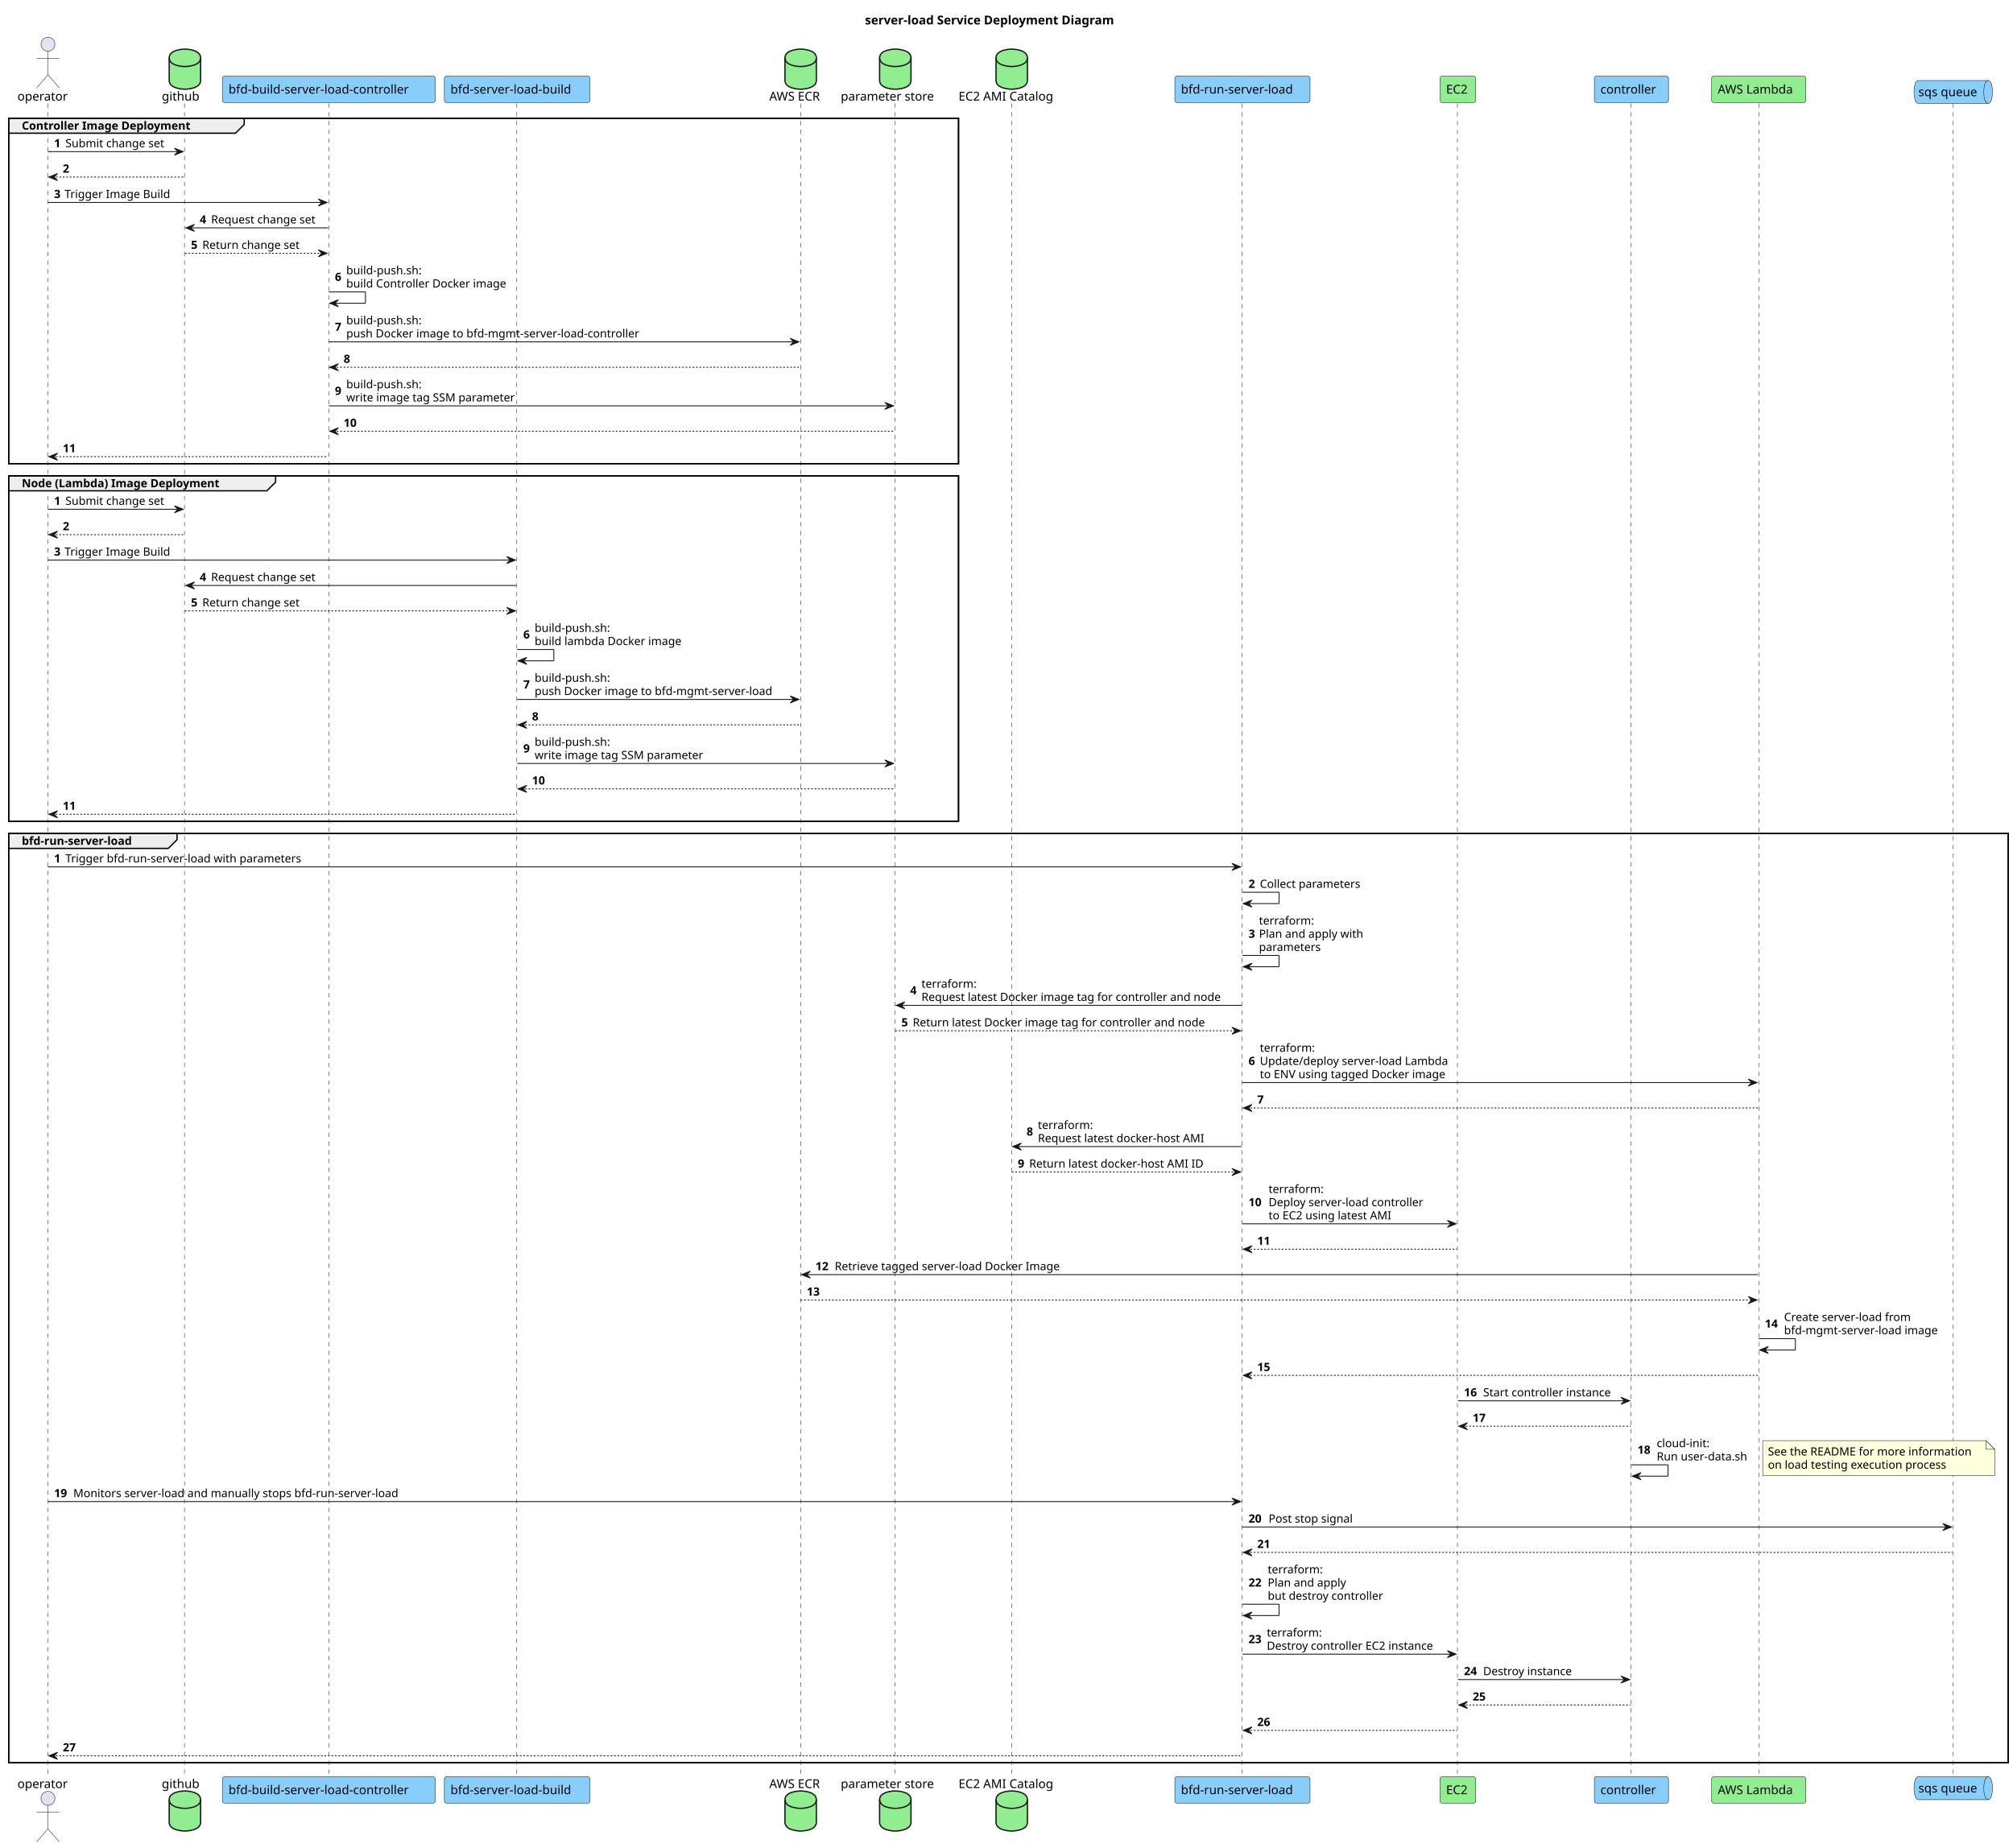
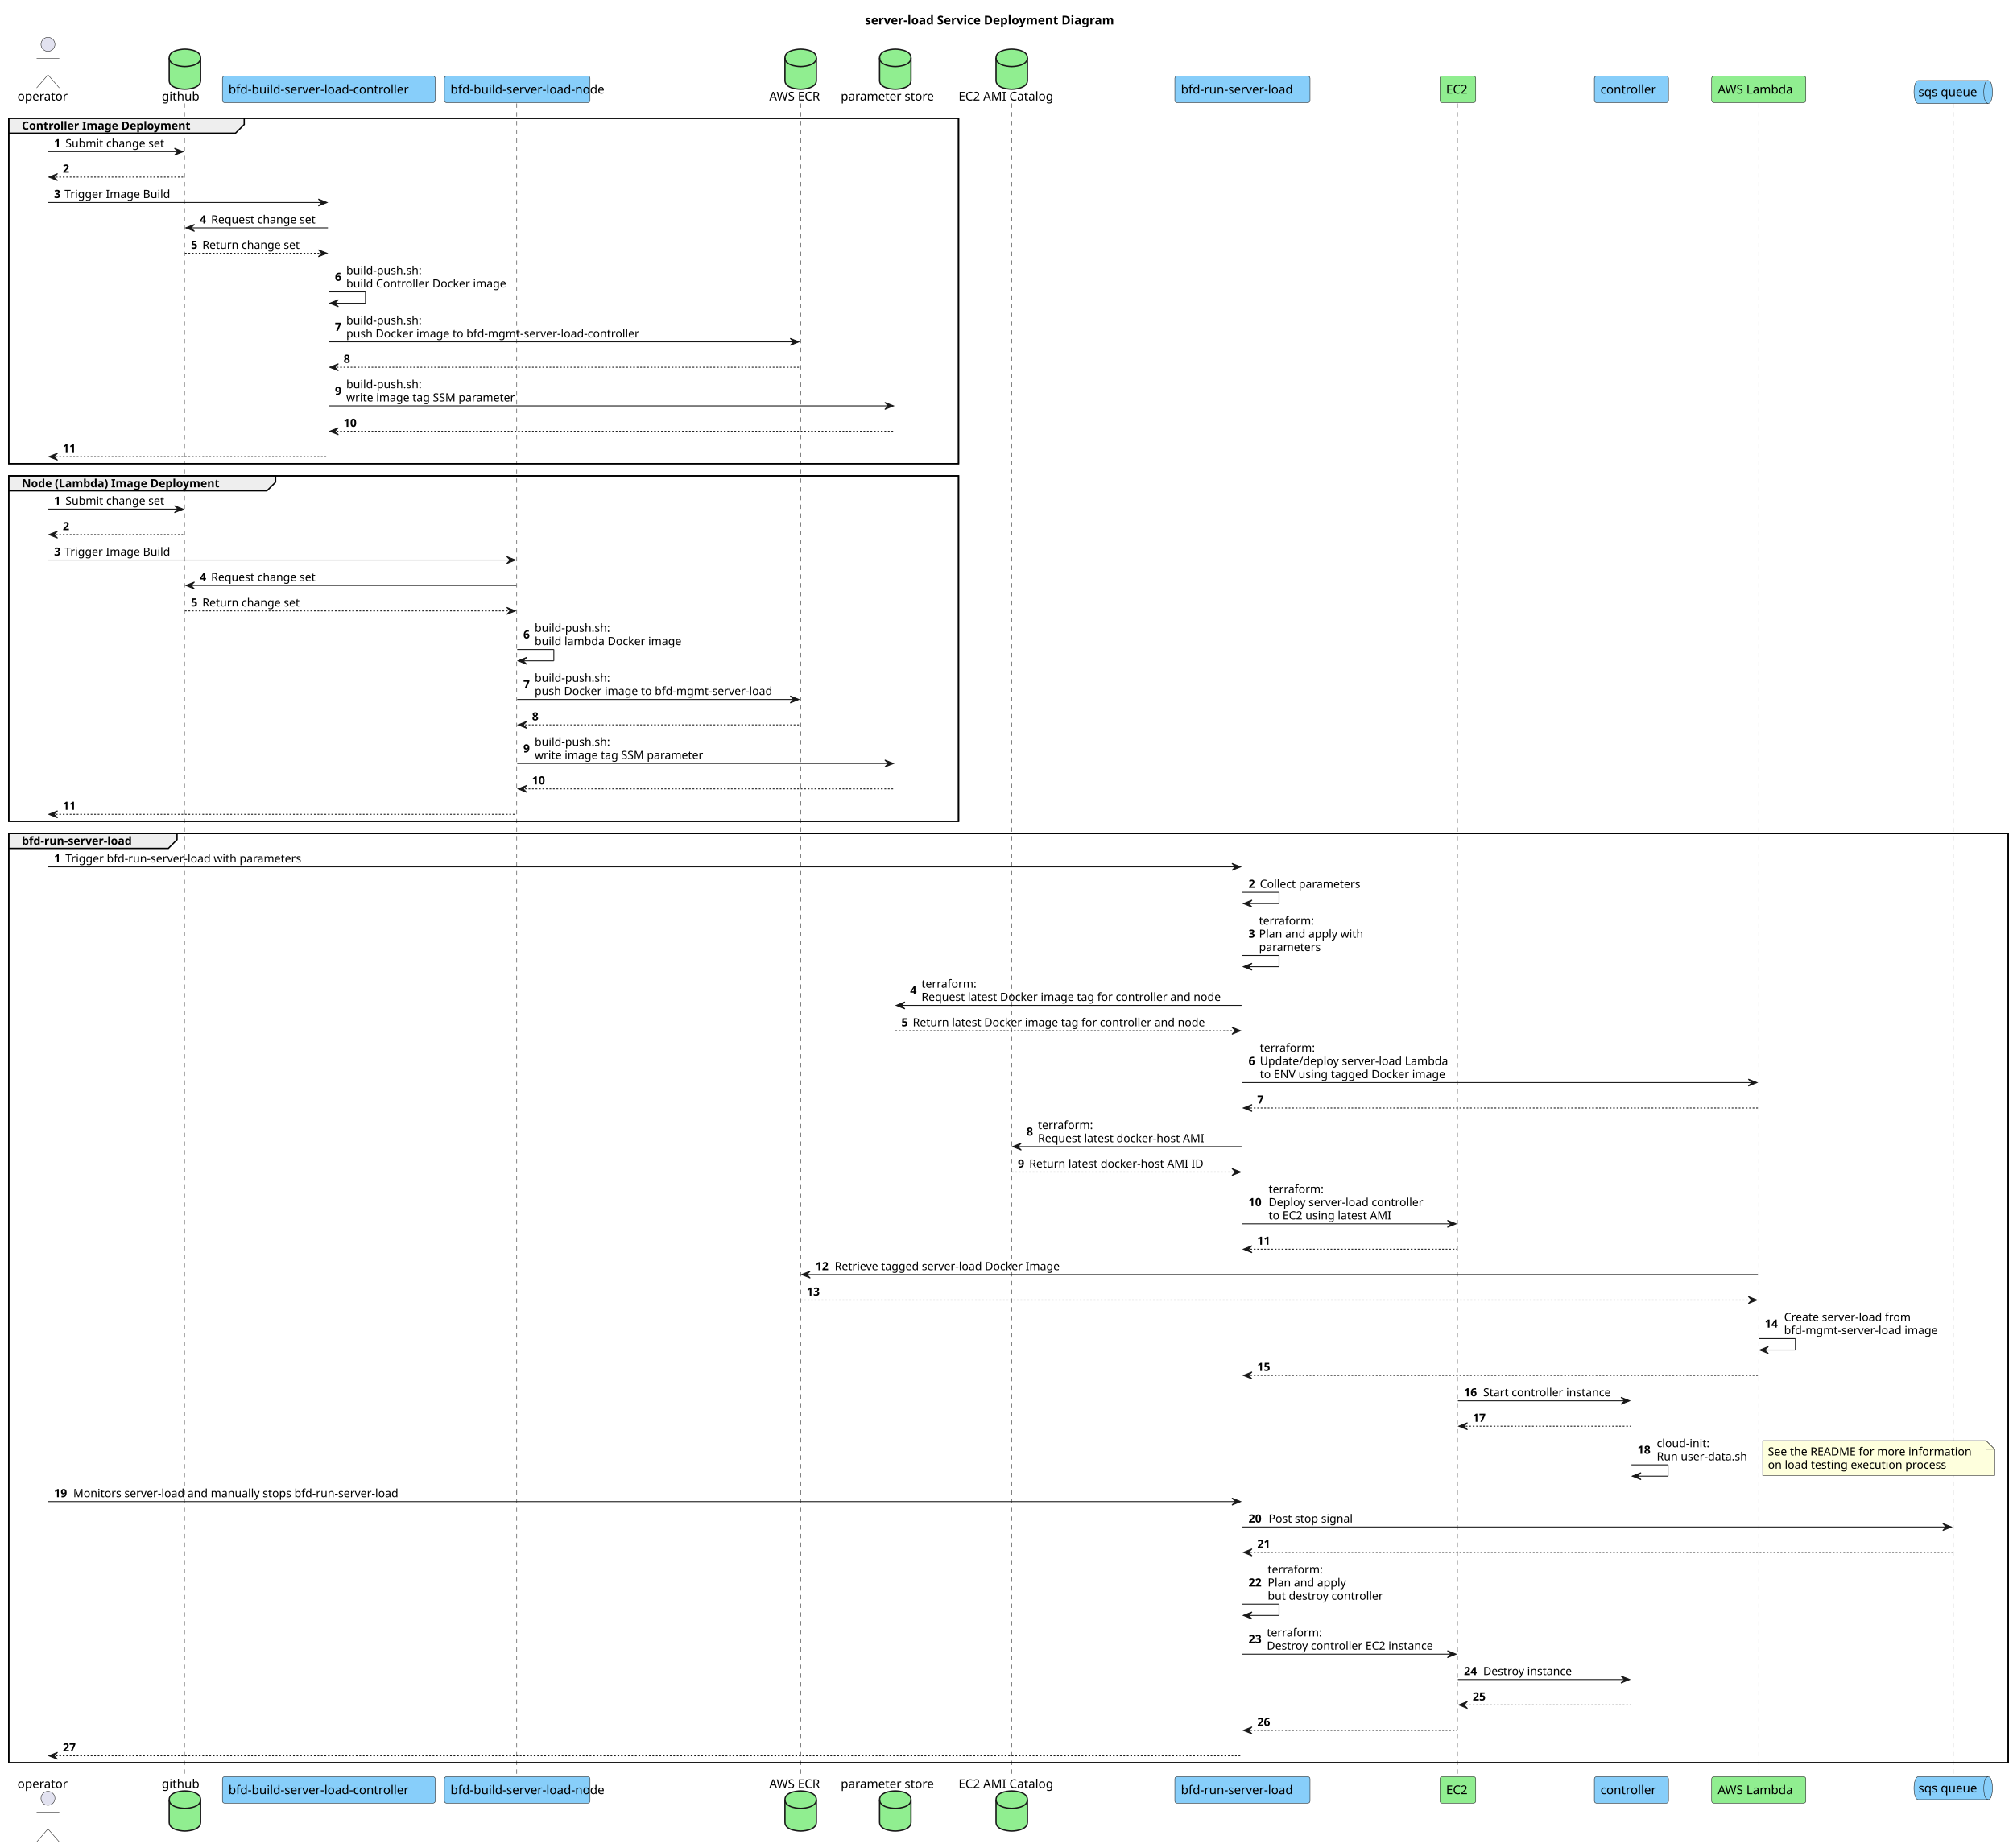
<svg xmlns="http://www.w3.org/2000/svg" contentStyleType="text/css" height="2118px" preserveAspectRatio="none" style="width:2308px;height:2118px;background:#FFFFFF;" version="1.1" viewBox="0 0 2308 2118" width="2308px" zoomAndPan="magnify">
  <defs />
  <g>
    <text fill="#000000" font-family="sans-serif" font-size="14" font-weight="bold" lengthAdjust="spacing" textLength="328" x="991.75" y="27.995">server-load Service Deployment Diagram</text>
    <rect fill="none" height="395.992" style="stroke:#000000;stroke-width:1.5;" width="1089" x="10" y="135.594" />
    <rect fill="none" height="395.992" style="stroke:#000000;stroke-width:1.5;" width="1089" x="10" y="545.586" />
    <rect fill="none" height="1065.445" style="stroke:#000000;stroke-width:1.5;" width="2292.5" x="10" y="955.578" />
    <line style="stroke:#181818;stroke-width:0.5;stroke-dasharray:5.0,5.0;" x1="55" x2="55" y1="118.594" y2="2038.023" />
    <line style="stroke:#181818;stroke-width:0.5;stroke-dasharray:5.0,5.0;" x1="211.5" x2="211.5" y1="118.594" y2="2038.023" />
    <line style="stroke:#181818;stroke-width:0.5;stroke-dasharray:5.0,5.0;" x1="377" x2="377" y1="118.594" y2="2038.023" />
    <line style="stroke:#181818;stroke-width:0.5;stroke-dasharray:5.0,5.0;" x1="592.5" x2="592.5" y1="118.594" y2="2038.023" />
    <line style="stroke:#181818;stroke-width:0.5;stroke-dasharray:5.0,5.0;" x1="918" x2="918" y1="118.594" y2="2038.023" />
    <line style="stroke:#181818;stroke-width:0.5;stroke-dasharray:5.0,5.0;" x1="1026" x2="1026" y1="118.594" y2="2038.023" />
    <line style="stroke:#181818;stroke-width:0.5;stroke-dasharray:5.0,5.0;" x1="1160" x2="1160" y1="118.594" y2="2038.023" />
    <line style="stroke:#181818;stroke-width:0.5;stroke-dasharray:5.0,5.0;" x1="1424" x2="1424" y1="118.594" y2="2038.023" />
    <line style="stroke:#181818;stroke-width:0.5;stroke-dasharray:5.0,5.0;" x1="1671" x2="1671" y1="118.594" y2="2038.023" />
    <line style="stroke:#181818;stroke-width:0.5;stroke-dasharray:5.0,5.0;" x1="1870" x2="1870" y1="118.594" y2="2038.023" />
    <line style="stroke:#181818;stroke-width:0.5;stroke-dasharray:5.0,5.0;" x1="2016.5" x2="2016.5" y1="118.594" y2="2038.023" />
    <line style="stroke:#181818;stroke-width:0.5;stroke-dasharray:5.0,5.0;" x1="2239.5" x2="2239.5" y1="118.594" y2="2038.023" />
    <text fill="#000000" font-family="sans-serif" font-size="14" lengthAdjust="spacing" textLength="64" x="20" y="115.292">operator</text>
    <ellipse cx="55" cy="50.797" fill="#E2E2F0" rx="8" ry="8" style="stroke:#181818;stroke-width:0.5;" />
    <path d="M55,58.797 L55,85.797 M42,66.797 L68,66.797 M55,85.797 L42,100.797 M55,85.797 L68,100.797 " fill="none" style="stroke:#181818;stroke-width:0.5;" />
    <text fill="#000000" font-family="sans-serif" font-size="14" lengthAdjust="spacing" textLength="64" x="20" y="2050.019">operator</text>
    <ellipse cx="55" cy="2061.82" fill="#E2E2F0" rx="8" ry="8" style="stroke:#181818;stroke-width:0.5;" />
    <path d="M55,2069.82 L55,2096.82 M42,2077.82 L68,2077.82 M55,2096.82 L42,2111.82 M55,2096.82 L68,2111.82 " fill="none" style="stroke:#181818;stroke-width:0.5;" />
    <text fill="#000000" font-family="sans-serif" font-size="14" lengthAdjust="spacing" textLength="47" x="185.5" y="115.292">github</text>
    <path d="M194,66.297 C194,56.297 212,56.297 212,56.297 C212,56.297 230,56.297 230,66.297 L230,92.297 C230,102.297 212,102.297 212,102.297 C212,102.297 194,102.297 194,92.297 L194,66.297 " fill="#90EE90" style="stroke:#181818;stroke-width:1.5;" />
    <path d="M194,66.297 C194,76.297 212,76.297 212,76.297 C212,76.297 230,76.297 230,66.297 " fill="none" style="stroke:#181818;stroke-width:1.5;" />
    <text fill="#000000" font-family="sans-serif" font-size="14" lengthAdjust="spacing" textLength="47" x="185.5" y="2050.019">github</text>
    <path d="M194,2063.32 C194,2053.32 212,2053.32 212,2053.32 C212,2053.32 230,2053.32 230,2063.32 L230,2089.32 C230,2099.32 212,2099.32 212,2099.32 C212,2099.32 194,2099.32 194,2089.32 L194,2063.32 " fill="#90EE90" style="stroke:#181818;stroke-width:1.5;" />
    <path d="M194,2063.32 C194,2073.32 212,2073.32 212,2073.32 C212,2073.32 230,2073.32 230,2063.32 " fill="none" style="stroke:#181818;stroke-width:1.5;" />
    <rect fill="#87CEFA" height="30.297" rx="2.5" ry="2.5" style="stroke:#181818;stroke-width:0.5;" width="244" x="255" y="87.297" />
    <text fill="#000000" font-family="sans-serif" font-size="14" lengthAdjust="spacing" textLength="230" x="262" y="107.292">bfd-build-server-load-controller</text>
    <rect fill="#87CEFA" height="30.297" rx="2.5" ry="2.5" style="stroke:#181818;stroke-width:0.5;" width="244" x="255" y="2037.023" />
    <text fill="#000000" font-family="sans-serif" font-size="14" lengthAdjust="spacing" textLength="230" x="262" y="2057.019">bfd-build-server-load-controller</text>
    <rect fill="#87CEFA" height="30.297" rx="2.5" ry="2.5" style="stroke:#181818;stroke-width:0.5;" width="167" x="509.5" y="87.297" />
-     <text fill="#000000" font-family="sans-serif" font-size="14" lengthAdjust="spacing" textLength="153" x="516.5" y="107.292">bfd-server-load-build</text>
+     <text fill="#000000" font-family="sans-serif" font-size="14" lengthAdjust="spacing" textLength="153" x="516.5" y="107.292">bfd-build-server-load-node</text>
    <rect fill="#87CEFA" height="30.297" rx="2.5" ry="2.5" style="stroke:#181818;stroke-width:0.5;" width="167" x="509.5" y="2037.023" />
-     <text fill="#000000" font-family="sans-serif" font-size="14" lengthAdjust="spacing" textLength="153" x="516.5" y="2057.019">bfd-server-load-build</text>
+     <text fill="#000000" font-family="sans-serif" font-size="14" lengthAdjust="spacing" textLength="153" x="516.5" y="2057.019">bfd-build-server-load-node</text>
    <text fill="#000000" font-family="sans-serif" font-size="14" lengthAdjust="spacing" textLength="66" x="882" y="115.292">AWS ECR</text>
    <path d="M900,66.297 C900,56.297 918,56.297 918,56.297 C918,56.297 936,56.297 936,66.297 L936,92.297 C936,102.297 918,102.297 918,102.297 C918,102.297 900,102.297 900,92.297 L900,66.297 " fill="#90EE90" style="stroke:#181818;stroke-width:1.5;" />
    <path d="M900,66.297 C900,76.297 918,76.297 918,76.297 C918,76.297 936,76.297 936,66.297 " fill="none" style="stroke:#181818;stroke-width:1.5;" />
    <text fill="#000000" font-family="sans-serif" font-size="14" lengthAdjust="spacing" textLength="66" x="882" y="2050.019">AWS ECR</text>
    <path d="M900,2063.32 C900,2053.32 918,2053.32 918,2053.32 C918,2053.32 936,2053.32 936,2063.32 L936,2089.32 C936,2099.32 918,2099.32 918,2099.32 C918,2099.32 900,2099.32 900,2089.32 L900,2063.32 " fill="#90EE90" style="stroke:#181818;stroke-width:1.5;" />
    <path d="M900,2063.32 C900,2073.32 918,2073.32 918,2073.32 C918,2073.32 936,2073.32 936,2063.32 " fill="none" style="stroke:#181818;stroke-width:1.5;" />
    <text fill="#000000" font-family="sans-serif" font-size="14" lengthAdjust="spacing" textLength="119" x="964" y="115.292">parameter store</text>
    <path d="M1008.5,66.297 C1008.5,56.297 1026.5,56.297 1026.5,56.297 C1026.5,56.297 1044.5,56.297 1044.5,66.297 L1044.5,92.297 C1044.5,102.297 1026.5,102.297 1026.5,102.297 C1026.5,102.297 1008.5,102.297 1008.5,92.297 L1008.5,66.297 " fill="#90EE90" style="stroke:#181818;stroke-width:1.5;" />
    <path d="M1008.5,66.297 C1008.5,76.297 1026.5,76.297 1026.5,76.297 C1026.5,76.297 1044.5,76.297 1044.5,66.297 " fill="none" style="stroke:#181818;stroke-width:1.5;" />
    <text fill="#000000" font-family="sans-serif" font-size="14" lengthAdjust="spacing" textLength="119" x="964" y="2050.019">parameter store</text>
    <path d="M1008.5,2063.32 C1008.5,2053.32 1026.5,2053.32 1026.5,2053.32 C1026.5,2053.32 1044.5,2053.32 1044.5,2063.32 L1044.5,2089.32 C1044.5,2099.32 1026.5,2099.32 1026.5,2099.32 C1026.5,2099.32 1008.5,2099.32 1008.5,2089.32 L1008.5,2063.32 " fill="#90EE90" style="stroke:#181818;stroke-width:1.5;" />
    <path d="M1008.5,2063.32 C1008.5,2073.32 1026.5,2073.32 1026.5,2073.32 C1026.5,2073.32 1044.5,2073.32 1044.5,2063.32 " fill="none" style="stroke:#181818;stroke-width:1.5;" />
    <text fill="#000000" font-family="sans-serif" font-size="14" lengthAdjust="spacing" textLength="116" x="1099" y="115.292">EC2 AMI Catalog</text>
    <path d="M1142,66.297 C1142,56.297 1160,56.297 1160,56.297 C1160,56.297 1178,56.297 1178,66.297 L1178,92.297 C1178,102.297 1160,102.297 1160,102.297 C1160,102.297 1142,102.297 1142,92.297 L1142,66.297 " fill="#90EE90" style="stroke:#181818;stroke-width:1.5;" />
    <path d="M1142,66.297 C1142,76.297 1160,76.297 1160,76.297 C1160,76.297 1178,76.297 1178,66.297 " fill="none" style="stroke:#181818;stroke-width:1.5;" />
    <text fill="#000000" font-family="sans-serif" font-size="14" lengthAdjust="spacing" textLength="116" x="1099" y="2050.019">EC2 AMI Catalog</text>
    <path d="M1142,2063.32 C1142,2053.32 1160,2053.32 1160,2053.32 C1160,2053.32 1178,2053.32 1178,2063.32 L1178,2089.32 C1178,2099.32 1160,2099.32 1160,2099.32 C1160,2099.32 1142,2099.32 1142,2089.32 L1142,2063.32 " fill="#90EE90" style="stroke:#181818;stroke-width:1.5;" />
    <path d="M1142,2063.32 C1142,2073.32 1160,2073.32 1160,2073.32 C1160,2073.32 1178,2073.32 1178,2063.32 " fill="none" style="stroke:#181818;stroke-width:1.5;" />
    <rect fill="#87CEFA" height="30.297" rx="2.5" ry="2.5" style="stroke:#181818;stroke-width:0.5;" width="155" x="1347" y="87.297" />
    <text fill="#000000" font-family="sans-serif" font-size="14" lengthAdjust="spacing" textLength="141" x="1354" y="107.292">bfd-run-server-load</text>
    <rect fill="#87CEFA" height="30.297" rx="2.5" ry="2.5" style="stroke:#181818;stroke-width:0.5;" width="155" x="1347" y="2037.023" />
    <text fill="#000000" font-family="sans-serif" font-size="14" lengthAdjust="spacing" textLength="141" x="1354" y="2057.019">bfd-run-server-load</text>
    <rect fill="#90EE90" height="30.297" rx="2.5" ry="2.5" style="stroke:#181818;stroke-width:0.5;" width="41" x="1651" y="87.297" />
    <text fill="#000000" font-family="sans-serif" font-size="14" lengthAdjust="spacing" textLength="27" x="1658" y="107.292">EC2</text>
    <rect fill="#90EE90" height="30.297" rx="2.5" ry="2.5" style="stroke:#181818;stroke-width:0.5;" width="41" x="1651" y="2037.023" />
    <text fill="#000000" font-family="sans-serif" font-size="14" lengthAdjust="spacing" textLength="27" x="1658" y="2057.019">EC2</text>
    <rect fill="#87CEFA" height="30.297" rx="2.5" ry="2.5" style="stroke:#181818;stroke-width:0.5;" width="85" x="1828" y="87.297" />
    <text fill="#000000" font-family="sans-serif" font-size="14" lengthAdjust="spacing" textLength="71" x="1835" y="107.292">controller</text>
    <rect fill="#87CEFA" height="30.297" rx="2.5" ry="2.5" style="stroke:#181818;stroke-width:0.5;" width="85" x="1828" y="2037.023" />
    <text fill="#000000" font-family="sans-serif" font-size="14" lengthAdjust="spacing" textLength="71" x="1835" y="2057.019">controller</text>
    <rect fill="#90EE90" height="30.297" rx="2.5" ry="2.5" style="stroke:#181818;stroke-width:0.5;" width="108" x="1962.5" y="87.297" />
    <text fill="#000000" font-family="sans-serif" font-size="14" lengthAdjust="spacing" textLength="94" x="1969.5" y="107.292">AWS Lambda</text>
    <rect fill="#90EE90" height="30.297" rx="2.5" ry="2.5" style="stroke:#181818;stroke-width:0.5;" width="108" x="1962.5" y="2037.023" />
    <text fill="#000000" font-family="sans-serif" font-size="14" lengthAdjust="spacing" textLength="94" x="1969.5" y="2057.019">AWS Lambda</text>
    <path d="M2199.5,92.297 L2279.5,92.297 C2284.5,92.297 2284.5,105.445 2284.5,105.445 C2284.5,105.445 2284.5,118.594 2279.5,118.594 L2199.5,118.594 C2194.5,118.594 2194.5,105.445 2194.5,105.445 C2194.5,105.445 2194.5,92.297 2199.5,92.297 " fill="#87CEFA" style="stroke:#181818;stroke-width:0.5;" />
    <path d="M2279.5,92.297 C2274.5,92.297 2274.5,105.445 2274.5,105.445 C2274.5,118.594 2279.5,118.594 2279.5,118.594 " fill="none" style="stroke:#181818;stroke-width:0.5;" />
    <text fill="#000000" font-family="sans-serif" font-size="14" lengthAdjust="spacing" textLength="70" x="2199.5" y="110.292">sqs queue</text>
    <path d="M2199.5,2037.023 L2279.5,2037.023 C2284.5,2037.023 2284.5,2050.172 2284.5,2050.172 C2284.5,2050.172 2284.5,2063.32 2279.5,2063.32 L2199.5,2063.32 C2194.5,2063.32 2194.5,2050.172 2194.5,2050.172 C2194.5,2050.172 2194.5,2037.023 2199.5,2037.023 " fill="#87CEFA" style="stroke:#181818;stroke-width:0.5;" />
    <path d="M2279.5,2037.023 C2274.5,2037.023 2274.5,2050.172 2274.5,2050.172 C2274.5,2063.32 2279.5,2063.32 2279.5,2063.32 " fill="none" style="stroke:#181818;stroke-width:0.5;" />
    <text fill="#000000" font-family="sans-serif" font-size="14" lengthAdjust="spacing" textLength="70" x="2199.5" y="2055.019">sqs queue</text>
    <path d="M10,135.594 L280,135.594 L280,142.727 L270,152.727 L10,152.727 L10,135.594 " fill="#EEEEEE" style="stroke:#000000;stroke-width:1.5;" />
    <rect fill="none" height="395.992" style="stroke:#000000;stroke-width:1.5;" width="1089" x="10" y="135.594" />
    <text fill="#000000" font-family="sans-serif" font-size="13" font-weight="bold" lengthAdjust="spacing" textLength="225" x="25" y="148.661">Controller Image Deployment</text>
    <polygon fill="#181818" points="200,169.859,210,173.859,200,177.859,204,173.859" style="stroke:#181818;stroke-width:1.0;" />
    <line style="stroke:#181818;stroke-width:1.0;" x1="55" x2="206" y1="173.859" y2="173.859" />
    <text fill="#000000" font-family="sans-serif" font-size="13" font-weight="bold" lengthAdjust="spacing" textLength="9" x="62" y="168.793">1</text>
    <text fill="#000000" font-family="sans-serif" font-size="13" lengthAdjust="spacing" textLength="120" x="75" y="168.793">Submit change set</text>
    <polygon fill="#181818" points="66,198.992,56,202.992,66,206.992,62,202.992" style="stroke:#181818;stroke-width:1.0;" />
    <line style="stroke:#181818;stroke-width:1.0;stroke-dasharray:2.0,2.0;" x1="60" x2="211" y1="202.992" y2="202.992" />
    <text fill="#000000" font-family="sans-serif" font-size="13" font-weight="bold" lengthAdjust="spacing" textLength="9" x="72" y="197.926">2</text>
    <text fill="#000000" font-family="sans-serif" font-size="13" lengthAdjust="spacing" textLength="4" x="85" y="197.926"> </text>
    <polygon fill="#181818" points="365,228.125,375,232.125,365,236.125,369,232.125" style="stroke:#181818;stroke-width:1.0;" />
    <line style="stroke:#181818;stroke-width:1.0;" x1="55" x2="371" y1="232.125" y2="232.125" />
    <text fill="#000000" font-family="sans-serif" font-size="13" font-weight="bold" lengthAdjust="spacing" textLength="8" x="62" y="227.059">3</text>
    <text fill="#000000" font-family="sans-serif" font-size="13" lengthAdjust="spacing" textLength="123" x="74" y="227.059">Trigger Image Build</text>
    <polygon fill="#181818" points="223,257.258,213,261.258,223,265.258,219,261.258" style="stroke:#181818;stroke-width:1.0;" />
    <line style="stroke:#181818;stroke-width:1.0;" x1="217" x2="376" y1="261.258" y2="261.258" />
    <text fill="#000000" font-family="sans-serif" font-size="13" font-weight="bold" lengthAdjust="spacing" textLength="9" x="229" y="256.192">4</text>
    <text fill="#000000" font-family="sans-serif" font-size="13" lengthAdjust="spacing" textLength="128" x="242" y="256.192">Request change set</text>
    <polygon fill="#181818" points="365,286.391,375,290.391,365,294.391,369,290.391" style="stroke:#181818;stroke-width:1.0;" />
    <line style="stroke:#181818;stroke-width:1.0;stroke-dasharray:2.0,2.0;" x1="212" x2="371" y1="290.391" y2="290.391" />
    <text fill="#000000" font-family="sans-serif" font-size="13" font-weight="bold" lengthAdjust="spacing" textLength="9" x="219" y="285.325">5</text>
    <text fill="#000000" font-family="sans-serif" font-size="13" lengthAdjust="spacing" textLength="118" x="232" y="285.325">Return change set</text>
    <line style="stroke:#181818;stroke-width:1.0;" x1="377" x2="419" y1="334.656" y2="334.656" />
    <line style="stroke:#181818;stroke-width:1.0;" x1="419" x2="419" y1="334.656" y2="347.656" />
    <line style="stroke:#181818;stroke-width:1.0;" x1="378" x2="419" y1="347.656" y2="347.656" />
    <polygon fill="#181818" points="388,343.656,378,347.656,388,351.656,384,347.656" style="stroke:#181818;stroke-width:1.0;" />
    <text fill="#000000" font-family="sans-serif" font-size="13" font-weight="bold" lengthAdjust="spacing" textLength="9" x="384" y="322.024">6</text>
    <text fill="#000000" font-family="sans-serif" font-size="13" lengthAdjust="spacing" textLength="90" x="397" y="314.457">build-push.sh:</text>
    <text fill="#000000" font-family="sans-serif" font-size="13" lengthAdjust="spacing" textLength="189" x="397" y="329.59">build Controller Docker image</text>
    <polygon fill="#181818" points="906,387.922,916,391.922,906,395.922,910,391.922" style="stroke:#181818;stroke-width:1.0;" />
    <line style="stroke:#181818;stroke-width:1.0;" x1="377" x2="912" y1="391.922" y2="391.922" />
    <text fill="#000000" font-family="sans-serif" font-size="13" font-weight="bold" lengthAdjust="spacing" textLength="9" x="384" y="379.29">7</text>
    <text fill="#000000" font-family="sans-serif" font-size="13" lengthAdjust="spacing" textLength="90" x="397" y="371.723">build-push.sh:</text>
    <text fill="#000000" font-family="sans-serif" font-size="13" lengthAdjust="spacing" textLength="353" x="397" y="386.856">push Docker image to bfd-mgmt-server-load-controller</text>
    <polygon fill="#181818" points="388,417.055,378,421.055,388,425.055,384,421.055" style="stroke:#181818;stroke-width:1.0;" />
    <line style="stroke:#181818;stroke-width:1.0;stroke-dasharray:2.0,2.0;" x1="382" x2="917" y1="421.055" y2="421.055" />
    <text fill="#000000" font-family="sans-serif" font-size="13" font-weight="bold" lengthAdjust="spacing" textLength="9" x="394" y="415.989">8</text>
    <text fill="#000000" font-family="sans-serif" font-size="13" lengthAdjust="spacing" textLength="4" x="407" y="415.989"> </text>
    <polygon fill="#181818" points="1014.5,461.32,1024.5,465.32,1014.5,469.32,1018.5,465.32" style="stroke:#181818;stroke-width:1.0;" />
    <line style="stroke:#181818;stroke-width:1.0;" x1="377" x2="1020.5" y1="465.32" y2="465.32" />
    <text fill="#000000" font-family="sans-serif" font-size="13" font-weight="bold" lengthAdjust="spacing" textLength="9" x="384" y="452.688">9</text>
    <text fill="#000000" font-family="sans-serif" font-size="13" lengthAdjust="spacing" textLength="90" x="397" y="445.122">build-push.sh:</text>
    <text fill="#000000" font-family="sans-serif" font-size="13" lengthAdjust="spacing" textLength="203" x="397" y="460.254">write image tag SSM parameter</text>
    <polygon fill="#181818" points="388,490.453,378,494.453,388,498.453,384,494.453" style="stroke:#181818;stroke-width:1.0;" />
    <line style="stroke:#181818;stroke-width:1.0;stroke-dasharray:2.0,2.0;" x1="382" x2="1025.5" y1="494.453" y2="494.453" />
    <text fill="#000000" font-family="sans-serif" font-size="13" font-weight="bold" lengthAdjust="spacing" textLength="19" x="394" y="489.387">10</text>
    <text fill="#000000" font-family="sans-serif" font-size="13" lengthAdjust="spacing" textLength="4" x="417" y="489.387"> </text>
    <polygon fill="#181818" points="66,519.586,56,523.586,66,527.586,62,523.586" style="stroke:#181818;stroke-width:1.0;" />
    <line style="stroke:#181818;stroke-width:1.0;stroke-dasharray:2.0,2.0;" x1="60" x2="376" y1="523.586" y2="523.586" />
    <text fill="#000000" font-family="sans-serif" font-size="13" font-weight="bold" lengthAdjust="spacing" textLength="18" x="72" y="518.52">11</text>
    <text fill="#000000" font-family="sans-serif" font-size="13" lengthAdjust="spacing" textLength="4" x="94" y="518.52"> </text>
    <path d="M10,545.586 L316,545.586 L316,552.719 L306,562.719 L10,562.719 L10,545.586 " fill="#EEEEEE" style="stroke:#000000;stroke-width:1.5;" />
    <rect fill="none" height="395.992" style="stroke:#000000;stroke-width:1.5;" width="1089" x="10" y="545.586" />
    <text fill="#000000" font-family="sans-serif" font-size="13" font-weight="bold" lengthAdjust="spacing" textLength="261" x="25" y="558.653">Node (Lambda) Image Deployment</text>
    <polygon fill="#181818" points="200,579.852,210,583.852,200,587.852,204,583.852" style="stroke:#181818;stroke-width:1.0;" />
    <line style="stroke:#181818;stroke-width:1.0;" x1="55" x2="206" y1="583.852" y2="583.852" />
    <text fill="#000000" font-family="sans-serif" font-size="13" font-weight="bold" lengthAdjust="spacing" textLength="9" x="62" y="578.786">1</text>
    <text fill="#000000" font-family="sans-serif" font-size="13" lengthAdjust="spacing" textLength="120" x="75" y="578.786">Submit change set</text>
    <polygon fill="#181818" points="66,608.984,56,612.984,66,616.984,62,612.984" style="stroke:#181818;stroke-width:1.0;" />
    <line style="stroke:#181818;stroke-width:1.0;stroke-dasharray:2.0,2.0;" x1="60" x2="211" y1="612.984" y2="612.984" />
    <text fill="#000000" font-family="sans-serif" font-size="13" font-weight="bold" lengthAdjust="spacing" textLength="9" x="72" y="607.918">2</text>
    <text fill="#000000" font-family="sans-serif" font-size="13" lengthAdjust="spacing" textLength="4" x="85" y="607.918"> </text>
    <polygon fill="#181818" points="581,638.117,591,642.117,581,646.117,585,642.117" style="stroke:#181818;stroke-width:1.0;" />
    <line style="stroke:#181818;stroke-width:1.0;" x1="55" x2="587" y1="642.117" y2="642.117" />
    <text fill="#000000" font-family="sans-serif" font-size="13" font-weight="bold" lengthAdjust="spacing" textLength="8" x="62" y="637.051">3</text>
    <text fill="#000000" font-family="sans-serif" font-size="13" lengthAdjust="spacing" textLength="123" x="74" y="637.051">Trigger Image Build</text>
    <polygon fill="#181818" points="223,667.25,213,671.25,223,675.25,219,671.25" style="stroke:#181818;stroke-width:1.0;" />
    <line style="stroke:#181818;stroke-width:1.0;" x1="217" x2="592" y1="671.25" y2="671.25" />
    <text fill="#000000" font-family="sans-serif" font-size="13" font-weight="bold" lengthAdjust="spacing" textLength="9" x="229" y="666.184">4</text>
    <text fill="#000000" font-family="sans-serif" font-size="13" lengthAdjust="spacing" textLength="128" x="242" y="666.184">Request change set</text>
    <polygon fill="#181818" points="581,696.383,591,700.383,581,704.383,585,700.383" style="stroke:#181818;stroke-width:1.0;" />
    <line style="stroke:#181818;stroke-width:1.0;stroke-dasharray:2.0,2.0;" x1="212" x2="587" y1="700.383" y2="700.383" />
    <text fill="#000000" font-family="sans-serif" font-size="13" font-weight="bold" lengthAdjust="spacing" textLength="9" x="219" y="695.317">5</text>
    <text fill="#000000" font-family="sans-serif" font-size="13" lengthAdjust="spacing" textLength="118" x="232" y="695.317">Return change set</text>
    <line style="stroke:#181818;stroke-width:1.0;" x1="593" x2="635" y1="744.648" y2="744.648" />
    <line style="stroke:#181818;stroke-width:1.0;" x1="635" x2="635" y1="744.648" y2="757.648" />
    <line style="stroke:#181818;stroke-width:1.0;" x1="594" x2="635" y1="757.648" y2="757.648" />
    <polygon fill="#181818" points="604,753.648,594,757.648,604,761.648,600,757.648" style="stroke:#181818;stroke-width:1.0;" />
    <text fill="#000000" font-family="sans-serif" font-size="13" font-weight="bold" lengthAdjust="spacing" textLength="9" x="600" y="732.016">6</text>
    <text fill="#000000" font-family="sans-serif" font-size="13" lengthAdjust="spacing" textLength="90" x="613" y="724.45">build-push.sh:</text>
    <text fill="#000000" font-family="sans-serif" font-size="13" lengthAdjust="spacing" textLength="175" x="613" y="739.582">build lambda Docker image</text>
    <polygon fill="#181818" points="906,797.914,916,801.914,906,805.914,910,801.914" style="stroke:#181818;stroke-width:1.0;" />
    <line style="stroke:#181818;stroke-width:1.0;" x1="593" x2="912" y1="801.914" y2="801.914" />
    <text fill="#000000" font-family="sans-serif" font-size="13" font-weight="bold" lengthAdjust="spacing" textLength="9" x="600" y="789.282">7</text>
    <text fill="#000000" font-family="sans-serif" font-size="13" lengthAdjust="spacing" textLength="90" x="613" y="781.715">build-push.sh:</text>
    <text fill="#000000" font-family="sans-serif" font-size="13" lengthAdjust="spacing" textLength="288" x="613" y="796.848">push Docker image to bfd-mgmt-server-load</text>
    <polygon fill="#181818" points="604,827.047,594,831.047,604,835.047,600,831.047" style="stroke:#181818;stroke-width:1.0;" />
    <line style="stroke:#181818;stroke-width:1.0;stroke-dasharray:2.0,2.0;" x1="598" x2="917" y1="831.047" y2="831.047" />
    <text fill="#000000" font-family="sans-serif" font-size="13" font-weight="bold" lengthAdjust="spacing" textLength="9" x="610" y="825.981">8</text>
    <text fill="#000000" font-family="sans-serif" font-size="13" lengthAdjust="spacing" textLength="4" x="623" y="825.981"> </text>
    <polygon fill="#181818" points="1014.5,871.312,1024.5,875.312,1014.5,879.312,1018.5,875.312" style="stroke:#181818;stroke-width:1.0;" />
    <line style="stroke:#181818;stroke-width:1.0;" x1="593" x2="1020.5" y1="875.312" y2="875.312" />
    <text fill="#000000" font-family="sans-serif" font-size="13" font-weight="bold" lengthAdjust="spacing" textLength="9" x="600" y="862.68">9</text>
    <text fill="#000000" font-family="sans-serif" font-size="13" lengthAdjust="spacing" textLength="90" x="613" y="855.114">build-push.sh:</text>
    <text fill="#000000" font-family="sans-serif" font-size="13" lengthAdjust="spacing" textLength="203" x="613" y="870.247">write image tag SSM parameter</text>
    <polygon fill="#181818" points="604,900.445,594,904.445,604,908.445,600,904.445" style="stroke:#181818;stroke-width:1.0;" />
    <line style="stroke:#181818;stroke-width:1.0;stroke-dasharray:2.0,2.0;" x1="598" x2="1025.5" y1="904.445" y2="904.445" />
    <text fill="#000000" font-family="sans-serif" font-size="13" font-weight="bold" lengthAdjust="spacing" textLength="19" x="610" y="899.379">10</text>
    <text fill="#000000" font-family="sans-serif" font-size="13" lengthAdjust="spacing" textLength="4" x="633" y="899.379"> </text>
    <polygon fill="#181818" points="66,929.578,56,933.578,66,937.578,62,933.578" style="stroke:#181818;stroke-width:1.0;" />
    <line style="stroke:#181818;stroke-width:1.0;stroke-dasharray:2.0,2.0;" x1="60" x2="592" y1="933.578" y2="933.578" />
    <text fill="#000000" font-family="sans-serif" font-size="13" font-weight="bold" lengthAdjust="spacing" textLength="18" x="72" y="928.512">11</text>
    <text fill="#000000" font-family="sans-serif" font-size="13" lengthAdjust="spacing" textLength="4" x="94" y="928.512"> </text>
    <path d="M10,955.578 L203,955.578 L203,962.711 L193,972.711 L10,972.711 L10,955.578 " fill="#EEEEEE" style="stroke:#000000;stroke-width:1.5;" />
    <rect fill="none" height="1065.445" style="stroke:#000000;stroke-width:1.5;" width="2292.5" x="10" y="955.578" />
    <text fill="#000000" font-family="sans-serif" font-size="13" font-weight="bold" lengthAdjust="spacing" textLength="148" x="25" y="968.645">bfd-run-server-load</text>
    <polygon fill="#181818" points="1412.5,989.844,1422.5,993.844,1412.5,997.844,1416.5,993.844" style="stroke:#181818;stroke-width:1.0;" />
    <line style="stroke:#181818;stroke-width:1.0;" x1="55" x2="1418.5" y1="993.844" y2="993.844" />
    <text fill="#000000" font-family="sans-serif" font-size="13" font-weight="bold" lengthAdjust="spacing" textLength="9" x="62" y="988.778">1</text>
    <text fill="#000000" font-family="sans-serif" font-size="13" lengthAdjust="spacing" textLength="284" x="75" y="988.778">Trigger bfd-run-server-load with parameters</text>
    <line style="stroke:#181818;stroke-width:1.0;" x1="1424.5" x2="1466.5" y1="1022.977" y2="1022.977" />
    <line style="stroke:#181818;stroke-width:1.0;" x1="1466.5" x2="1466.5" y1="1022.977" y2="1035.977" />
    <line style="stroke:#181818;stroke-width:1.0;" x1="1425.5" x2="1466.5" y1="1035.977" y2="1035.977" />
    <polygon fill="#181818" points="1435.5,1031.977,1425.5,1035.977,1435.5,1039.977,1431.5,1035.977" style="stroke:#181818;stroke-width:1.0;" />
    <text fill="#000000" font-family="sans-serif" font-size="13" font-weight="bold" lengthAdjust="spacing" textLength="9" x="1431.5" y="1017.911">2</text>
    <text fill="#000000" font-family="sans-serif" font-size="13" lengthAdjust="spacing" textLength="122" x="1444.5" y="1017.911">Collect parameters</text>
    <line style="stroke:#181818;stroke-width:1.0;" x1="1424.5" x2="1466.5" y1="1095.375" y2="1095.375" />
    <line style="stroke:#181818;stroke-width:1.0;" x1="1466.5" x2="1466.5" y1="1095.375" y2="1108.375" />
    <line style="stroke:#181818;stroke-width:1.0;" x1="1425.5" x2="1466.5" y1="1108.375" y2="1108.375" />
    <polygon fill="#181818" points="1435.5,1104.375,1425.5,1108.375,1435.5,1112.375,1431.5,1108.375" style="stroke:#181818;stroke-width:1.0;" />
    <text fill="#000000" font-family="sans-serif" font-size="13" font-weight="bold" lengthAdjust="spacing" textLength="8" x="1431.5" y="1075.176">3</text>
    <text fill="#000000" font-family="sans-serif" font-size="13" lengthAdjust="spacing" textLength="67" x="1443.5" y="1060.043">terraform:</text>
    <text fill="#000000" font-family="sans-serif" font-size="13" lengthAdjust="spacing" textLength="125" x="1443.5" y="1075.176">Plan and apply with</text>
    <text fill="#000000" font-family="sans-serif" font-size="13" lengthAdjust="spacing" textLength="75" x="1443.5" y="1090.309">parameters</text>
    <polygon fill="#181818" points="1037.5,1148.641,1027.5,1152.641,1037.5,1156.641,1033.5,1152.641" style="stroke:#181818;stroke-width:1.0;" />
    <line style="stroke:#181818;stroke-width:1.0;" x1="1031.5" x2="1423.5" y1="1152.641" y2="1152.641" />
    <text fill="#000000" font-family="sans-serif" font-size="13" font-weight="bold" lengthAdjust="spacing" textLength="9" x="1043.5" y="1140.008">4</text>
    <text fill="#000000" font-family="sans-serif" font-size="13" lengthAdjust="spacing" textLength="67" x="1056.5" y="1132.442">terraform:</text>
    <text fill="#000000" font-family="sans-serif" font-size="13" lengthAdjust="spacing" textLength="361" x="1056.5" y="1147.575">Request latest Docker image tag for controller and node</text>
    <polygon fill="#181818" points="1412.5,1177.773,1422.5,1181.773,1412.5,1185.773,1416.5,1181.773" style="stroke:#181818;stroke-width:1.0;" />
    <line style="stroke:#181818;stroke-width:1.0;stroke-dasharray:2.0,2.0;" x1="1026.5" x2="1418.5" y1="1181.773" y2="1181.773" />
    <text fill="#000000" font-family="sans-serif" font-size="13" font-weight="bold" lengthAdjust="spacing" textLength="9" x="1033.5" y="1176.707">5</text>
    <text fill="#000000" font-family="sans-serif" font-size="13" lengthAdjust="spacing" textLength="351" x="1046.5" y="1176.707">Return latest Docker image tag for controller and node</text>
    <polygon fill="#181818" points="2004.5,1237.172,2014.5,1241.172,2004.5,1245.172,2008.5,1241.172" style="stroke:#181818;stroke-width:1.0;" />
    <line style="stroke:#181818;stroke-width:1.0;" x1="1424.5" x2="2010.5" y1="1241.172" y2="1241.172" />
    <text fill="#000000" font-family="sans-serif" font-size="13" font-weight="bold" lengthAdjust="spacing" textLength="9" x="1431.5" y="1220.973">6</text>
    <text fill="#000000" font-family="sans-serif" font-size="13" lengthAdjust="spacing" textLength="67" x="1444.5" y="1205.84">terraform:</text>
    <text fill="#000000" font-family="sans-serif" font-size="13" lengthAdjust="spacing" textLength="226" x="1444.5" y="1220.973">Update/deploy server-load Lambda</text>
    <text fill="#000000" font-family="sans-serif" font-size="13" lengthAdjust="spacing" textLength="223" x="1444.5" y="1236.106">to ENV using tagged Docker image</text>
    <polygon fill="#181818" points="1435.5,1266.305,1425.5,1270.305,1435.5,1274.305,1431.5,1270.305" style="stroke:#181818;stroke-width:1.0;" />
    <line style="stroke:#181818;stroke-width:1.0;stroke-dasharray:2.0,2.0;" x1="1429.5" x2="2015.5" y1="1270.305" y2="1270.305" />
    <text fill="#000000" font-family="sans-serif" font-size="13" font-weight="bold" lengthAdjust="spacing" textLength="9" x="1441.5" y="1265.239">7</text>
    <text fill="#000000" font-family="sans-serif" font-size="13" lengthAdjust="spacing" textLength="4" x="1454.5" y="1265.239"> </text>
    <polygon fill="#181818" points="1171,1310.57,1161,1314.57,1171,1318.57,1167,1314.57" style="stroke:#181818;stroke-width:1.0;" />
    <line style="stroke:#181818;stroke-width:1.0;" x1="1165" x2="1423.5" y1="1314.57" y2="1314.57" />
    <text fill="#000000" font-family="sans-serif" font-size="13" font-weight="bold" lengthAdjust="spacing" textLength="9" x="1177" y="1301.938">8</text>
    <text fill="#000000" font-family="sans-serif" font-size="13" lengthAdjust="spacing" textLength="67" x="1190" y="1294.372">terraform:</text>
    <text fill="#000000" font-family="sans-serif" font-size="13" lengthAdjust="spacing" textLength="199" x="1190" y="1309.504">Request latest docker-host AMI</text>
    <polygon fill="#181818" points="1412.5,1339.703,1422.5,1343.703,1412.5,1347.703,1416.5,1343.703" style="stroke:#181818;stroke-width:1.0;" />
    <line style="stroke:#181818;stroke-width:1.0;stroke-dasharray:2.0,2.0;" x1="1160" x2="1418.5" y1="1343.703" y2="1343.703" />
    <text fill="#000000" font-family="sans-serif" font-size="13" font-weight="bold" lengthAdjust="spacing" textLength="9" x="1167" y="1338.637">9</text>
    <text fill="#000000" font-family="sans-serif" font-size="13" lengthAdjust="spacing" textLength="206" x="1180" y="1338.637">Return latest docker-host AMI ID</text>
    <polygon fill="#181818" points="1659.5,1399.102,1669.5,1403.102,1659.5,1407.102,1663.5,1403.102" style="stroke:#181818;stroke-width:1.0;" />
    <line style="stroke:#181818;stroke-width:1.0;" x1="1424.5" x2="1665.5" y1="1403.102" y2="1403.102" />
    <text fill="#000000" font-family="sans-serif" font-size="13" font-weight="bold" lengthAdjust="spacing" textLength="19" x="1431.5" y="1382.903">10</text>
    <text fill="#000000" font-family="sans-serif" font-size="13" lengthAdjust="spacing" textLength="67" x="1454.5" y="1367.77">terraform:</text>
    <text fill="#000000" font-family="sans-serif" font-size="13" lengthAdjust="spacing" textLength="186" x="1454.5" y="1382.903">Deploy server-load controller</text>
    <text fill="#000000" font-family="sans-serif" font-size="13" lengthAdjust="spacing" textLength="146" x="1454.5" y="1398.036">to EC2 using latest AMI</text>
    <polygon fill="#181818" points="1435.5,1428.234,1425.5,1432.234,1435.5,1436.234,1431.5,1432.234" style="stroke:#181818;stroke-width:1.0;" />
    <line style="stroke:#181818;stroke-width:1.0;stroke-dasharray:2.0,2.0;" x1="1429.5" x2="1670.5" y1="1432.234" y2="1432.234" />
    <text fill="#000000" font-family="sans-serif" font-size="13" font-weight="bold" lengthAdjust="spacing" textLength="18" x="1441.5" y="1427.168">11</text>
    <text fill="#000000" font-family="sans-serif" font-size="13" lengthAdjust="spacing" textLength="4" x="1463.5" y="1427.168"> </text>
    <polygon fill="#181818" points="929,1457.367,919,1461.367,929,1465.367,925,1461.367" style="stroke:#181818;stroke-width:1.0;" />
    <line style="stroke:#181818;stroke-width:1.0;" x1="923" x2="2015.5" y1="1461.367" y2="1461.367" />
    <text fill="#000000" font-family="sans-serif" font-size="13" font-weight="bold" lengthAdjust="spacing" textLength="18" x="935" y="1456.301">12</text>
    <text fill="#000000" font-family="sans-serif" font-size="13" lengthAdjust="spacing" textLength="273" x="957" y="1456.301">Retrieve tagged server-load Docker Image</text>
    <polygon fill="#181818" points="2004.5,1486.5,2014.5,1490.5,2004.5,1494.5,2008.5,1490.5" style="stroke:#181818;stroke-width:1.0;" />
    <line style="stroke:#181818;stroke-width:1.0;stroke-dasharray:2.0,2.0;" x1="918" x2="2010.5" y1="1490.5" y2="1490.5" />
    <text fill="#000000" font-family="sans-serif" font-size="13" font-weight="bold" lengthAdjust="spacing" textLength="17" x="925" y="1485.434">13</text>
    <text fill="#000000" font-family="sans-serif" font-size="13" lengthAdjust="spacing" textLength="4" x="946" y="1485.434"> </text>
    <line style="stroke:#181818;stroke-width:1.0;" x1="2016.5" x2="2058.5" y1="1534.766" y2="1534.766" />
    <line style="stroke:#181818;stroke-width:1.0;" x1="2058.5" x2="2058.5" y1="1534.766" y2="1547.766" />
    <line style="stroke:#181818;stroke-width:1.0;" x1="2017.5" x2="2058.5" y1="1547.766" y2="1547.766" />
    <polygon fill="#181818" points="2027.5,1543.766,2017.5,1547.766,2027.5,1551.766,2023.5,1547.766" style="stroke:#181818;stroke-width:1.0;" />
    <text fill="#000000" font-family="sans-serif" font-size="13" font-weight="bold" lengthAdjust="spacing" textLength="18" x="2023.5" y="1522.133">14</text>
    <text fill="#000000" font-family="sans-serif" font-size="13" lengthAdjust="spacing" textLength="155" x="2045.5" y="1514.567">Create server-load from</text>
    <text fill="#000000" font-family="sans-serif" font-size="13" lengthAdjust="spacing" textLength="187" x="2045.5" y="1529.7">bfd-mgmt-server-load image</text>
    <polygon fill="#181818" points="1435.5,1572.898,1425.5,1576.898,1435.5,1580.898,1431.5,1576.898" style="stroke:#181818;stroke-width:1.0;" />
    <line style="stroke:#181818;stroke-width:1.0;stroke-dasharray:2.0,2.0;" x1="1429.5" x2="2015.5" y1="1576.898" y2="1576.898" />
    <text fill="#000000" font-family="sans-serif" font-size="13" font-weight="bold" lengthAdjust="spacing" textLength="18" x="1441.5" y="1571.832">15</text>
    <text fill="#000000" font-family="sans-serif" font-size="13" lengthAdjust="spacing" textLength="4" x="1463.5" y="1571.832"> </text>
    <polygon fill="#181818" points="1858.5,1602.031,1868.5,1606.031,1858.5,1610.031,1862.5,1606.031" style="stroke:#181818;stroke-width:1.0;" />
    <line style="stroke:#181818;stroke-width:1.0;" x1="1671.5" x2="1864.5" y1="1606.031" y2="1606.031" />
    <text fill="#000000" font-family="sans-serif" font-size="13" font-weight="bold" lengthAdjust="spacing" textLength="18" x="1678.5" y="1600.965">16</text>
    <text fill="#000000" font-family="sans-serif" font-size="13" lengthAdjust="spacing" textLength="153" x="1700.5" y="1600.965">Start controller instance</text>
    <polygon fill="#181818" points="1682.5,1631.164,1672.5,1635.164,1682.5,1639.164,1678.5,1635.164" style="stroke:#181818;stroke-width:1.0;" />
    <line style="stroke:#181818;stroke-width:1.0;stroke-dasharray:2.0,2.0;" x1="1676.5" x2="1869.5" y1="1635.164" y2="1635.164" />
    <text fill="#000000" font-family="sans-serif" font-size="13" font-weight="bold" lengthAdjust="spacing" textLength="18" x="1688.5" y="1630.098">17</text>
    <text fill="#000000" font-family="sans-serif" font-size="13" lengthAdjust="spacing" textLength="4" x="1710.5" y="1630.098"> </text>
    <line style="stroke:#181818;stroke-width:1.0;" x1="1870.5" x2="1912.5" y1="1679.43" y2="1679.43" />
    <line style="stroke:#181818;stroke-width:1.0;" x1="1912.5" x2="1912.5" y1="1679.43" y2="1692.43" />
    <line style="stroke:#181818;stroke-width:1.0;" x1="1871.5" x2="1912.5" y1="1692.43" y2="1692.43" />
    <polygon fill="#181818" points="1881.5,1688.43,1871.5,1692.43,1881.5,1696.43,1877.5,1692.43" style="stroke:#181818;stroke-width:1.0;" />
    <text fill="#000000" font-family="sans-serif" font-size="13" font-weight="bold" lengthAdjust="spacing" textLength="18" x="1877.5" y="1666.797">18</text>
    <text fill="#000000" font-family="sans-serif" font-size="13" lengthAdjust="spacing" textLength="63" x="1899.5" y="1659.231">cloud-init:</text>
    <text fill="#000000" font-family="sans-serif" font-size="13" lengthAdjust="spacing" textLength="110" x="1899.5" y="1674.364">Run user-data.sh</text>
    <path d="M2021,1651.664 L2021,1691.664 L2287,1691.664 L2287,1661.664 L2277,1651.664 L2021,1651.664 " fill="#FEFFDD" style="stroke:#181818;stroke-width:0.5;" />
    <path d="M2277,1651.664 L2277,1661.664 L2287,1661.664 L2277,1651.664 " fill="#FEFFDD" style="stroke:#181818;stroke-width:0.5;" />
    <text fill="#000000" font-family="sans-serif" font-size="13" lengthAdjust="spacing" textLength="245" x="2027" y="1668.731">See the README for more information</text>
    <text fill="#000000" font-family="sans-serif" font-size="13" lengthAdjust="spacing" textLength="216" x="2027" y="1683.864">on load testing execution process</text>
    <polygon fill="#181818" points="1412.5,1717.562,1422.5,1721.562,1412.5,1725.562,1416.5,1721.562" style="stroke:#181818;stroke-width:1.0;" />
    <line style="stroke:#181818;stroke-width:1.0;" x1="55" x2="1418.5" y1="1721.562" y2="1721.562" />
    <text fill="#000000" font-family="sans-serif" font-size="13" font-weight="bold" lengthAdjust="spacing" textLength="18" x="62" y="1716.497">19</text>
    <text fill="#000000" font-family="sans-serif" font-size="13" lengthAdjust="spacing" textLength="390" x="84" y="1716.497">Monitors server-load and manually stops bfd-run-server-load</text>
    <polygon fill="#181818" points="2227.5,1746.695,2237.5,1750.695,2227.5,1754.695,2231.5,1750.695" style="stroke:#181818;stroke-width:1.0;" />
    <line style="stroke:#181818;stroke-width:1.0;" x1="1424.5" x2="2233.5" y1="1750.695" y2="1750.695" />
    <text fill="#000000" font-family="sans-serif" font-size="13" font-weight="bold" lengthAdjust="spacing" textLength="19" x="1431.5" y="1745.629">20</text>
    <text fill="#000000" font-family="sans-serif" font-size="13" lengthAdjust="spacing" textLength="101" x="1454.5" y="1745.629">Post stop signal</text>
    <polygon fill="#181818" points="1435.5,1775.828,1425.5,1779.828,1435.5,1783.828,1431.5,1779.828" style="stroke:#181818;stroke-width:1.0;" />
    <line style="stroke:#181818;stroke-width:1.0;stroke-dasharray:2.0,2.0;" x1="1429.5" x2="2238.5" y1="1779.828" y2="1779.828" />
    <text fill="#000000" font-family="sans-serif" font-size="13" font-weight="bold" lengthAdjust="spacing" textLength="18" x="1441.5" y="1774.762">21</text>
    <text fill="#000000" font-family="sans-serif" font-size="13" lengthAdjust="spacing" textLength="4" x="1463.5" y="1774.762"> </text>
    <line style="stroke:#181818;stroke-width:1.0;" x1="1424.5" x2="1466.5" y1="1839.227" y2="1839.227" />
    <line style="stroke:#181818;stroke-width:1.0;" x1="1466.5" x2="1466.5" y1="1839.227" y2="1852.227" />
    <line style="stroke:#181818;stroke-width:1.0;" x1="1425.5" x2="1466.5" y1="1852.227" y2="1852.227" />
    <polygon fill="#181818" points="1435.5,1848.227,1425.5,1852.227,1435.5,1856.227,1431.5,1852.227" style="stroke:#181818;stroke-width:1.0;" />
    <text fill="#000000" font-family="sans-serif" font-size="13" font-weight="bold" lengthAdjust="spacing" textLength="18" x="1431.5" y="1819.028">22</text>
    <text fill="#000000" font-family="sans-serif" font-size="13" lengthAdjust="spacing" textLength="67" x="1453.5" y="1803.895">terraform:</text>
    <text fill="#000000" font-family="sans-serif" font-size="13" lengthAdjust="spacing" textLength="94" x="1453.5" y="1819.028">Plan and apply</text>
    <text fill="#000000" font-family="sans-serif" font-size="13" lengthAdjust="spacing" textLength="138" x="1453.5" y="1834.161">but destroy controller</text>
    <polygon fill="#181818" points="1659.5,1892.492,1669.5,1896.492,1659.5,1900.492,1663.5,1896.492" style="stroke:#181818;stroke-width:1.0;" />
    <line style="stroke:#181818;stroke-width:1.0;" x1="1424.5" x2="1665.5" y1="1896.492" y2="1896.492" />
    <text fill="#000000" font-family="sans-serif" font-size="13" font-weight="bold" lengthAdjust="spacing" textLength="17" x="1431.5" y="1883.86">23</text>
    <text fill="#000000" font-family="sans-serif" font-size="13" lengthAdjust="spacing" textLength="67" x="1452.5" y="1876.293">terraform:</text>
    <text fill="#000000" font-family="sans-serif" font-size="13" lengthAdjust="spacing" textLength="202" x="1452.5" y="1891.426">Destroy controller EC2 instance</text>
    <polygon fill="#181818" points="1858.5,1921.625,1868.5,1925.625,1858.5,1929.625,1862.5,1925.625" style="stroke:#181818;stroke-width:1.0;" />
    <line style="stroke:#181818;stroke-width:1.0;" x1="1671.5" x2="1864.5" y1="1925.625" y2="1925.625" />
    <text fill="#000000" font-family="sans-serif" font-size="13" font-weight="bold" lengthAdjust="spacing" textLength="18" x="1678.5" y="1920.559">24</text>
    <text fill="#000000" font-family="sans-serif" font-size="13" lengthAdjust="spacing" textLength="109" x="1700.5" y="1920.559">Destroy instance</text>
    <polygon fill="#181818" points="1682.5,1950.758,1672.5,1954.758,1682.5,1958.758,1678.5,1954.758" style="stroke:#181818;stroke-width:1.0;" />
    <line style="stroke:#181818;stroke-width:1.0;stroke-dasharray:2.0,2.0;" x1="1676.5" x2="1869.5" y1="1954.758" y2="1954.758" />
    <text fill="#000000" font-family="sans-serif" font-size="13" font-weight="bold" lengthAdjust="spacing" textLength="18" x="1688.5" y="1949.692">25</text>
    <text fill="#000000" font-family="sans-serif" font-size="13" lengthAdjust="spacing" textLength="4" x="1710.5" y="1949.692"> </text>
    <polygon fill="#181818" points="1435.5,1979.891,1425.5,1983.891,1435.5,1987.891,1431.5,1983.891" style="stroke:#181818;stroke-width:1.0;" />
    <line style="stroke:#181818;stroke-width:1.0;stroke-dasharray:2.0,2.0;" x1="1429.5" x2="1670.5" y1="1983.891" y2="1983.891" />
    <text fill="#000000" font-family="sans-serif" font-size="13" font-weight="bold" lengthAdjust="spacing" textLength="18" x="1441.5" y="1978.825">26</text>
    <text fill="#000000" font-family="sans-serif" font-size="13" lengthAdjust="spacing" textLength="4" x="1463.5" y="1978.825"> </text>
    <polygon fill="#181818" points="66,2009.023,56,2013.023,66,2017.023,62,2013.023" style="stroke:#181818;stroke-width:1.0;" />
    <line style="stroke:#181818;stroke-width:1.0;stroke-dasharray:2.0,2.0;" x1="60" x2="1423.5" y1="2013.023" y2="2013.023" />
    <text fill="#000000" font-family="sans-serif" font-size="13" font-weight="bold" lengthAdjust="spacing" textLength="18" x="72" y="2007.957">27</text>
    <text fill="#000000" font-family="sans-serif" font-size="13" lengthAdjust="spacing" textLength="4" x="94" y="2007.957"> </text>
  </g>
</svg>
